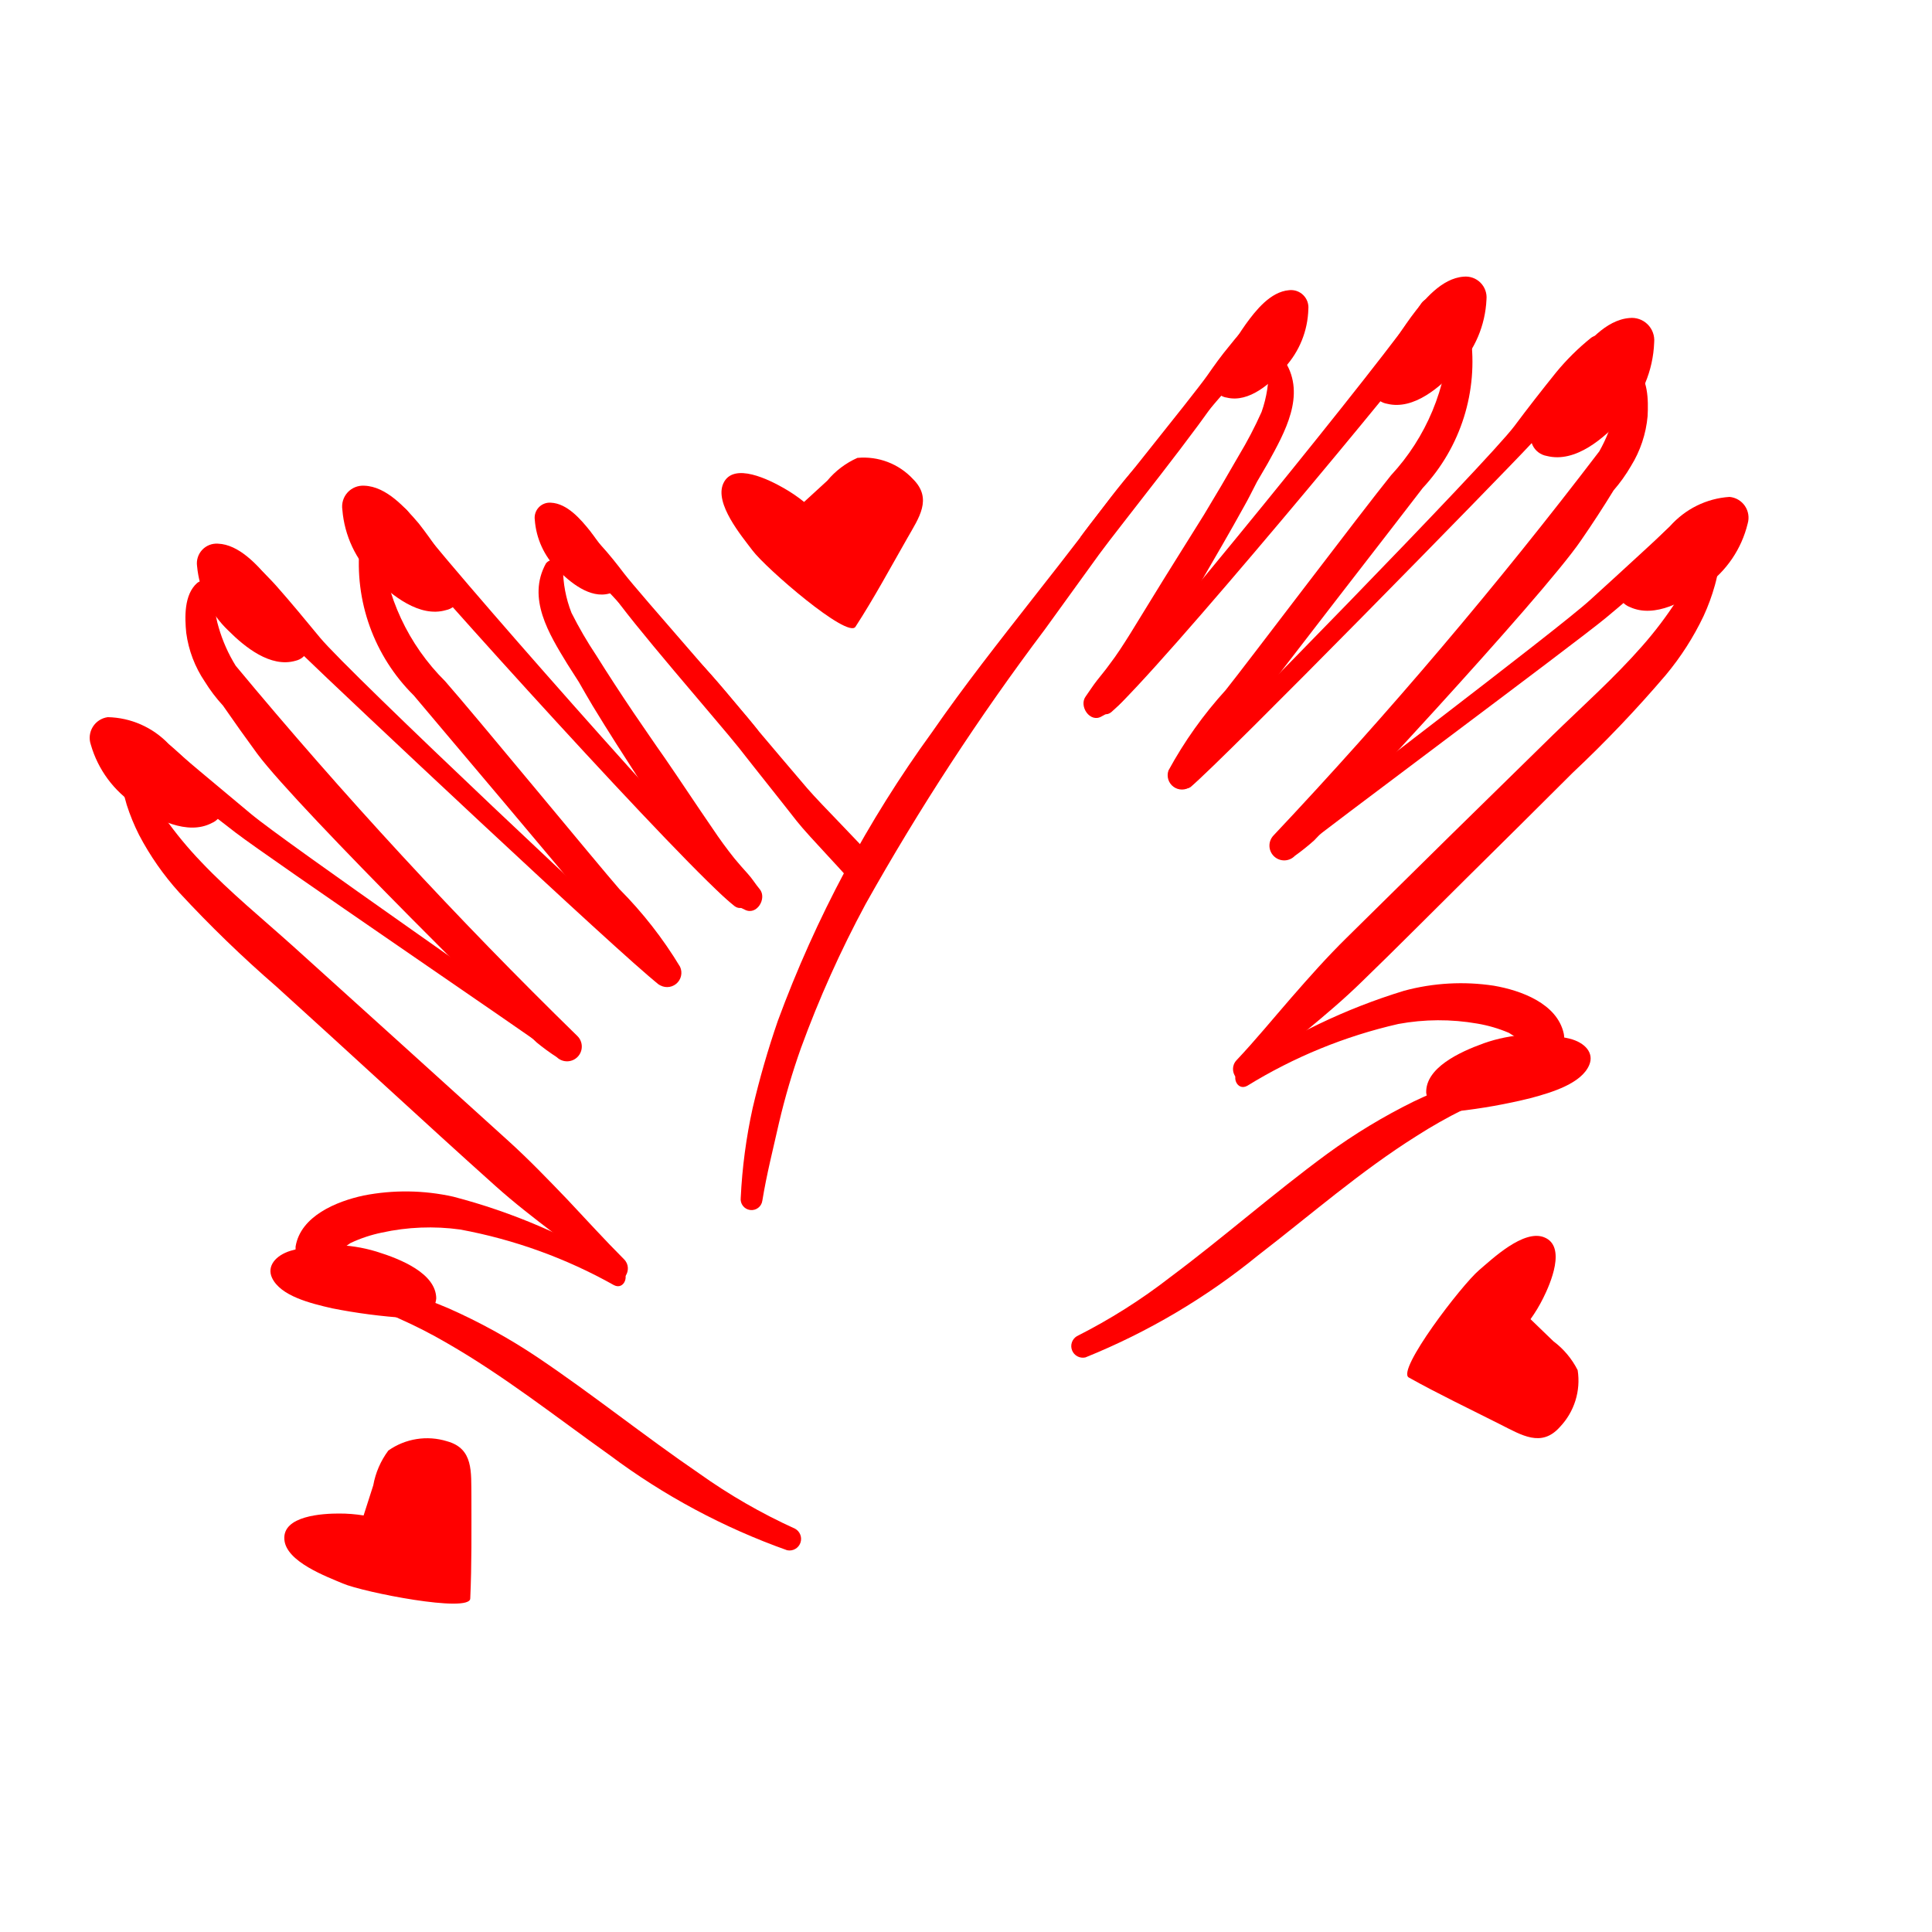
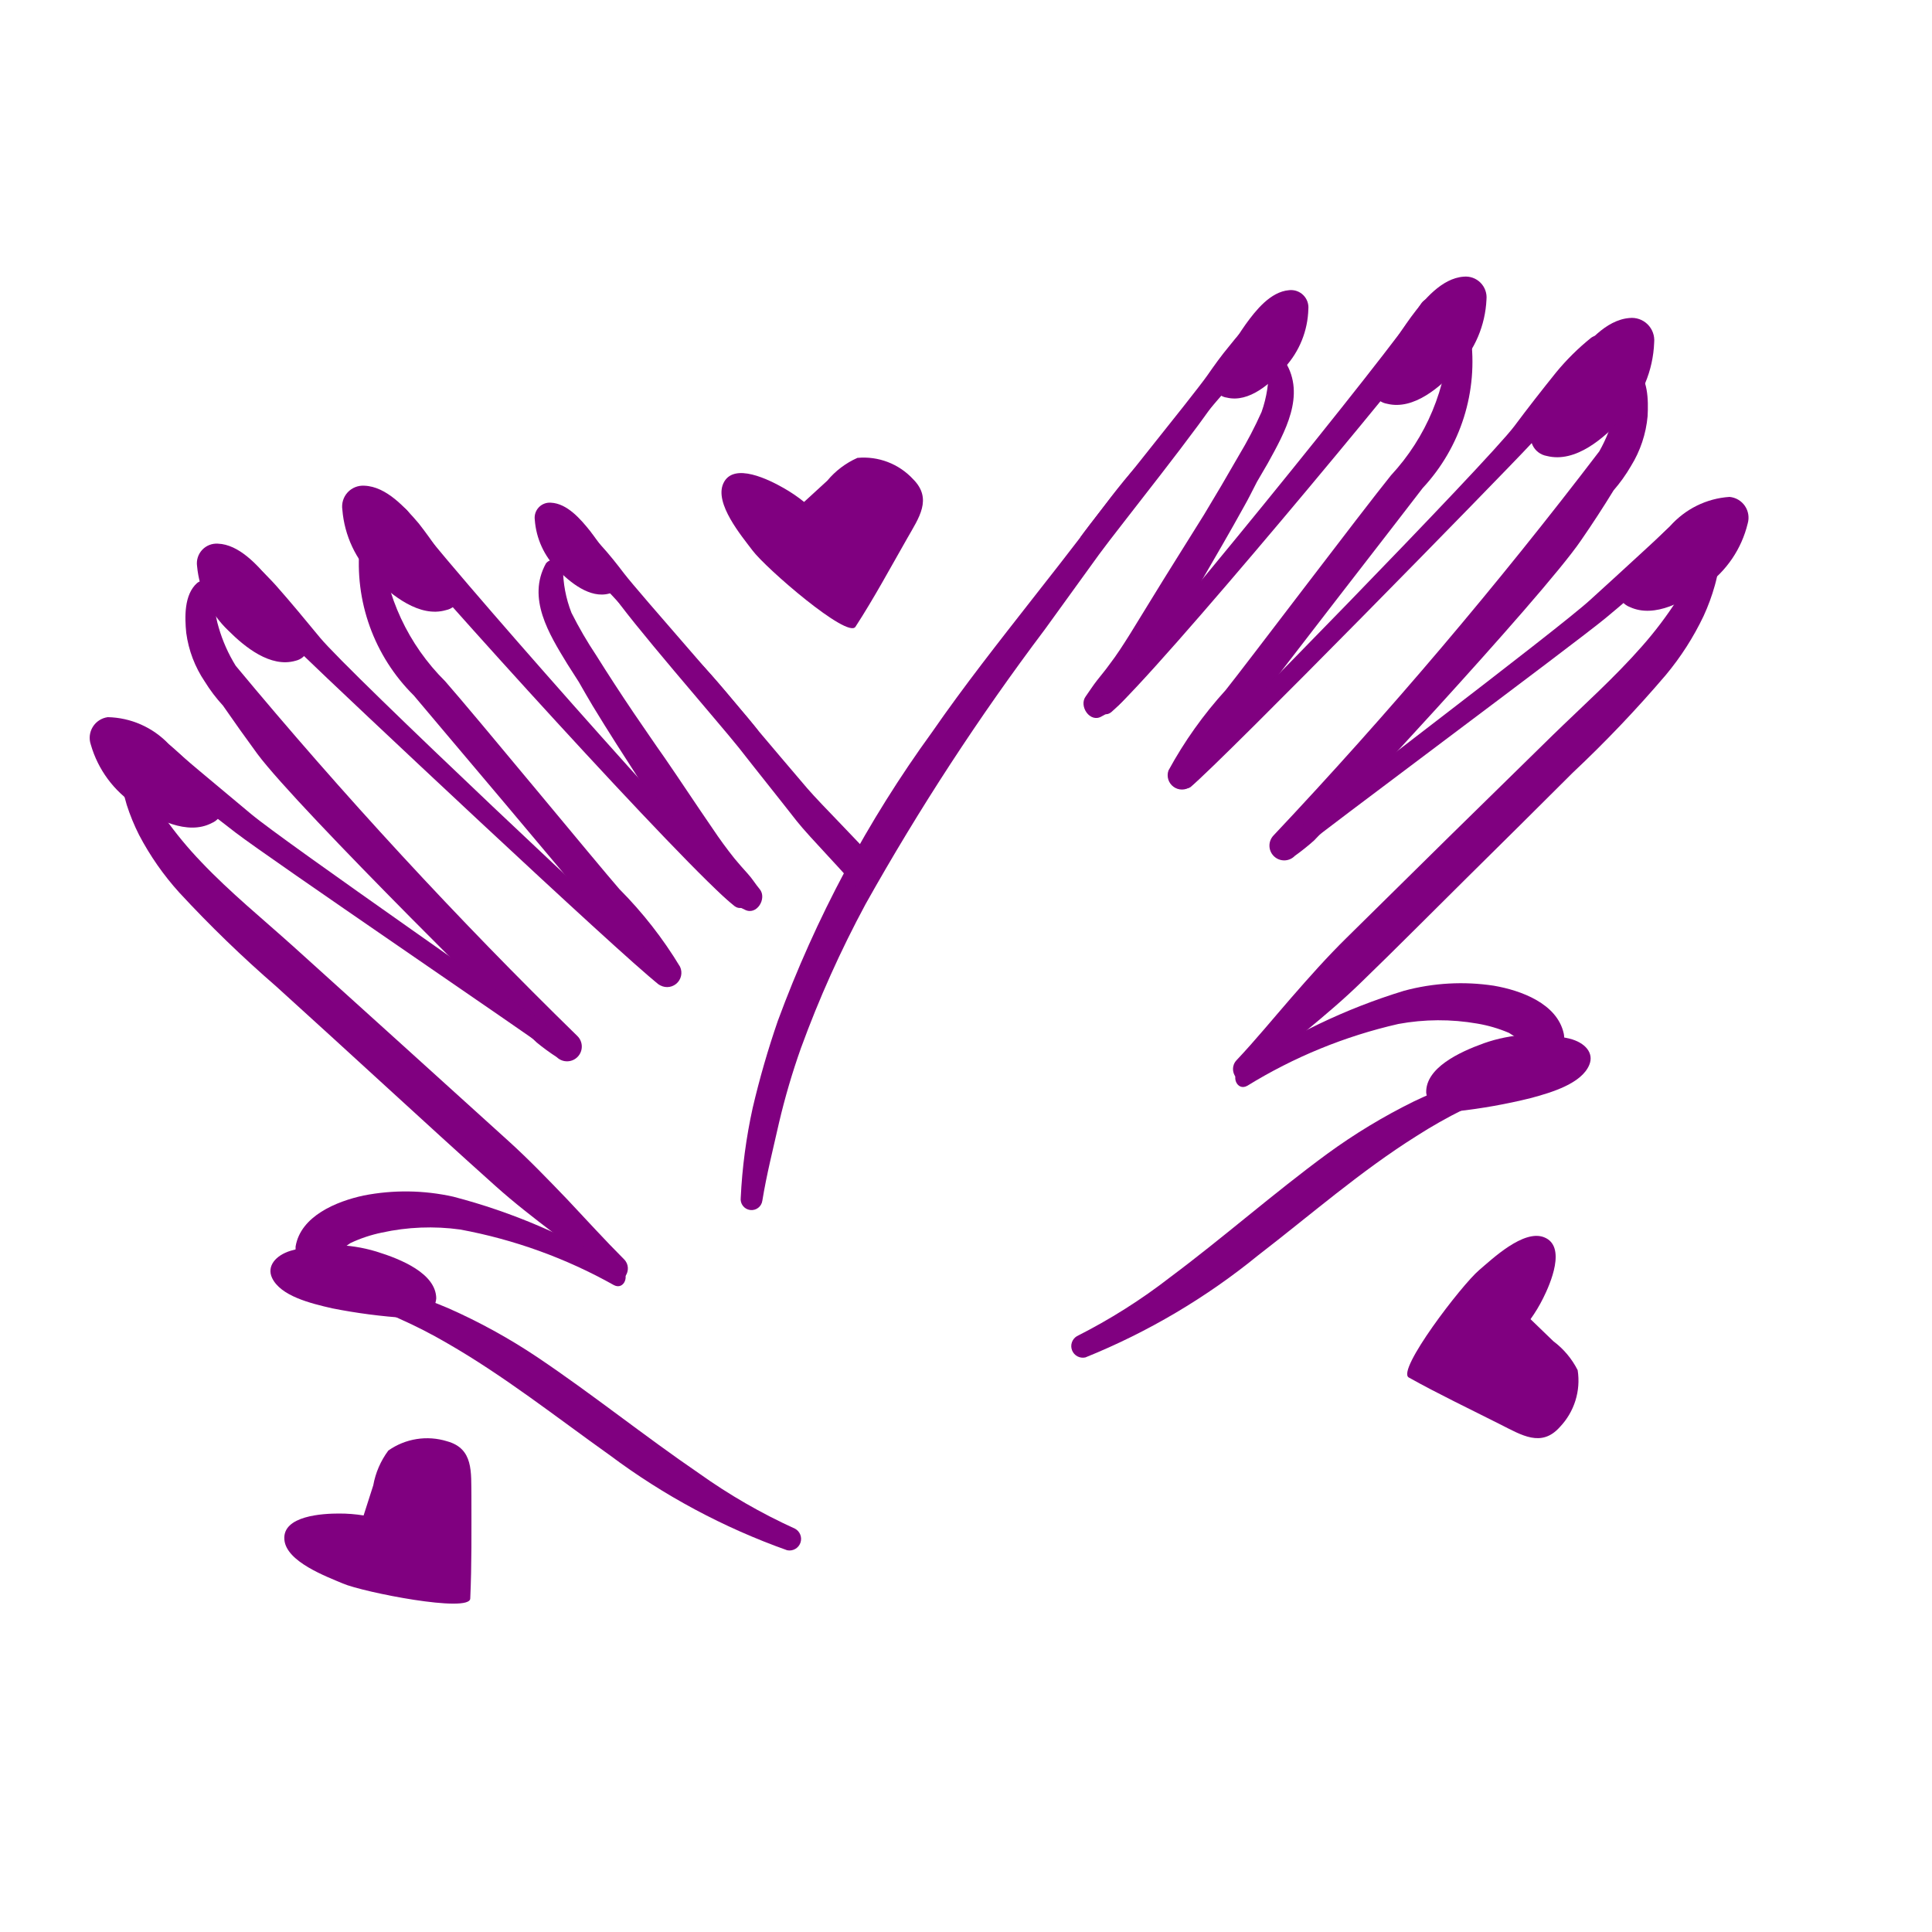
- <svg xmlns="http://www.w3.org/2000/svg" data-name="Layer 1" viewBox="0 0 5 5" x="0px" y="0px" style="fill:red">
+ <svg xmlns="http://www.w3.org/2000/svg" data-name="Layer 1" viewBox="0 0 5 5" x="0px" y="0px" style="fill:purple">
  <path d="M3.326.936a.025.025,0,0,0-.043.012.319.319,0,0,1-.018.118A1.043,1.043,0,0,1,3.206,1.179q-.044.077-.09.153c-.025.04-.05.08-.075.12-.039.062-.077.125-.116.188-.017.027-.034.054-.054.08-.01.014-.021.027-.032.041S2.82,1.788,2.81,1.802c-.019.025.011.07.041.052a.232.232,0,0,0,.044-.029.432.432,0,0,0,.037-.041.91.91,0,0,0,.055-.079c.041-.064.079-.129.118-.194.039-.067.078-.134.115-.201.012-.021.022-.042.033-.063l.028-.048C3.325,1.119,3.38,1.023,3.326.936Z" />
  <path d="M3.806.869A.029.029,0,0,0,3.778.845a.028.028,0,0,0-.028.025.564.564,0,0,1-.15.36c-.076.094-.376.491-.428.556a1.065,1.065,0,0,0-.148.208.037.037,0,0,0,.057.042,1.047,1.047,0,0,0,.157-.196c.05-.069.397-.515.444-.577A.48.48,0,0,0,3.806.869Z" />
  <path d="M4.264,1.077c.002-.041.002-.1-.034-.128A.025.025,0,0,0,4.192.96a.193.193,0,0,0-.005.054.252.252,0,0,1-.008.053.399.399,0,0,1-.04.101,12.52,12.52,0,0,1-.843.994.038.038,0,0,0,.055.053.593.593,0,0,0,.05-.04c.019-.018.589-.627.691-.777.029-.042.057-.085.084-.129a.408.408,0,0,0,.045-.063A.295.295,0,0,0,4.264,1.077Z" />
  <path d="M4.375,1.327c-.027.003-.047.031-.067.049l-.063.058q-.064.059-.129.118c-.085.078-.716.554-.804.628-.023.02.005.056.028.038.09-.073.726-.545.816-.619q.065-.054.129-.111l.067-.059c.023-.02.048-.035.056-.067A.03.03,0,0,0,4.375,1.327Z" />
  <path d="M4.452,1.421a.024.024,0,1,0-.048-.006.204.204,0,0,1-.014.037c-.004.012-.01.024-.015.036a.468.468,0,0,1-.035.065.993.993,0,0,1-.09.119c-.072.082-.154.155-.232.231q-.267.261-.532.523c-.051.05-.098.103-.145.157-.047.054-.092.109-.141.161-.025.027.007.072.035.046.095-.085.198-.16.289-.249.092-.089.182-.18.273-.27s.182-.18.273-.271a3.173,3.173,0,0,0,.241-.253.723.723,0,0,0,.098-.153.531.531,0,0,0,.029-.079c.004-.014.007-.029.01-.043C4.451,1.454,4.449,1.438,4.452,1.421Z" />
  <path d="M4.047,2.675c-.017-.078-.111-.112-.181-.124a.565.565,0,0,0-.232.013,1.565,1.565,0,0,0-.425.204c-.025.015-.008.057.019.042a1.292,1.292,0,0,1,.391-.16.578.578,0,0,1,.204-.001.362.362,0,0,1,.082.024.497.497,0,0,1,.067.048C4.005,2.741,4.056,2.718,4.047,2.675Z" />
  <path d="M3.932,2.786a.025.025,0,0,0-.032-.014c-.043.011-.086.017-.128.032a1.048,1.048,0,0,0-.114.047,1.515,1.515,0,0,0-.223.135c-.139.102-.268.216-.406.319a1.482,1.482,0,0,1-.242.153.03.03,0,0,0,.022.055,1.738,1.738,0,0,0,.448-.265c.135-.104.264-.217.409-.308a1.259,1.259,0,0,1,.12-.068A.721.721,0,0,1,3.918,2.818.025.025,0,0,0,3.932,2.786Z" />
  <path d="M4.118.874a.623.623,0,0,0-.091.09c-.037.046-.073.092-.108.139-.071.094-.781.82-.868.9a.023.023,0,0,0,.03.034c.09-.076.8-.801.88-.887.04-.043.079-.087.118-.131A.812.812,0,0,0,4.165.925C4.18.898,4.15.852,4.118.874Z" />
  <path d="M3.677.787c-.081.125-.724.915-.83,1.02-.021.02.006.055.029.036C2.993,1.743,3.647.956,3.737.832,3.766.792,3.703.747,3.677.787Z" />
  <path d="M3.252.837c-.031.005-.052.036-.071.059-.02.024-.038.049-.056.075-.037.053-.292.366-.328.418a.022.022,0,0,0,.035.026c.041-.048.298-.357.34-.404C3.193.988,3.212.965,3.232.943S3.28.9,3.286.87A.03.03,0,0,0,3.252.837Z" />
  <path d="M2.945,1.202c-.049.054-.093.115-.137.173q-.066.086-.133.171c-.09.115-.18.229-.263.349a3.085,3.085,0,0,0-.399.747,2.298,2.298,0,0,0-.065.225,1.389,1.389,0,0,0-.031.233.028.028,0,0,0,.056.007c.011-.068.028-.134.043-.201a1.826,1.826,0,0,1,.057-.194,2.835,2.835,0,0,1,.167-.372,6.312,6.312,0,0,1,.464-.711c.047-.065.094-.13.141-.195.048-.066.274-.347.314-.418A1.784,1.784,0,0,0,2.945,1.202Z" />
  <path d="M1.413,1.458a.025.025,0,0,1,.044.011.319.319,0,0,0,.022.117,1.043,1.043,0,0,0,.064.11q.047.075.097.149c.027.039.053.078.08.116.042.061.082.122.124.183.018.027.037.053.057.078.011.013.022.026.034.039s.02.027.031.04c.02.024-.008.07-.039.053a.232.232,0,0,1-.046-.027.432.432,0,0,1-.039-.039.91.91,0,0,1-.058-.077C1.74,2.15,1.699,2.086,1.658,2.023c-.042-.065-.084-.13-.124-.196-.012-.02-.024-.041-.036-.062L1.468,1.718C1.421,1.641,1.363,1.548,1.413,1.458Z" />
  <path d="M.931,1.411a.029.029,0,0,1,.027-.025.028.028,0,0,1,.029.023.564.564,0,0,0,.165.354c.08.091.396.475.451.538a1.065,1.065,0,0,1,.157.201.037.037,0,0,1-.056.045,1.047,1.047,0,0,1-.165-.189c-.052-.067-.418-.498-.468-.558A.48.48,0,0,1,.931,1.411Z" />
  <path d="M.482,1.638C.478,1.598.476,1.539.51,1.509a.025.025,0,0,1,.039.009.193.193,0,0,1,.007.054.252.252,0,0,0,.01.052.399.399,0,0,0,.044.099,12.52,12.52,0,0,0,.884.958.038.038,0,0,1-.053.055.593.593,0,0,1-.052-.038c-.02-.017-.615-.602-.723-.747C.636,1.91.606,1.868.577,1.826A.408.408,0,0,1,.53,1.764.295.295,0,0,1,.482,1.638Z" />
  <path d="M.381,1.893c.027.001.049.029.069.046l.065.055q.067.056.134.112c.088.074.739.523.829.594.024.019-.003.057-.027.039C1.358,2.671.703,2.226.61,2.155q-.068-.052-.134-.105l-.069-.056C.384,1.975.358,1.96.349,1.929A.03.03,0,0,1,.381,1.893Z" />
  <path d="M.309,1.99a.024.024,0,1,1,.047-.008.204.204,0,0,0,.016.036c.005.012.011.024.016.035a.468.468,0,0,0,.038.063.993.993,0,0,0,.095.115c.075.079.16.148.241.221q.277.25.554.501c.053.048.102.099.152.151.049.052.097.105.147.155.026.026-.004.072-.033.048-.098-.081-.204-.152-.299-.237-.095-.085-.19-.172-.284-.258s-.189-.173-.284-.259a3.173,3.173,0,0,1-.251-.243.723.723,0,0,1-.104-.149.531.531,0,0,1-.032-.078c-.004-.014-.008-.028-.011-.043C.31,2.023.312,2.007.309,1.99Z" />
  <path d="M.765,3.226c.013-.079.106-.117.176-.132a.565.565,0,0,1,.232.003,1.565,1.565,0,0,1,.433.186c.026.014.01.057-.017.043a1.292,1.292,0,0,0-.398-.144.578.578,0,0,0-.203.008.362.362,0,0,0-.081.027.497.497,0,0,0-.065.051A.048.048,0,0,1,.765,3.226Z" />
  <path d="M.885,3.332a.025.025,0,0,1,.031-.015c.043.009.086.014.129.027a1.048,1.048,0,0,1,.116.042,1.515,1.515,0,0,1,.229.126c.143.096.277.204.419.301a1.482,1.482,0,0,0,.248.143.03.03,0,0,1-.02.056,1.738,1.738,0,0,1-.459-.246c-.139-.099-.273-.205-.421-.29a1.259,1.259,0,0,0-.123-.063A.721.721,0,0,0,.9,3.364.025.025,0,0,1,.885,3.332Z" />
  <path d="M.619,1.429a.623.623,0,0,1,.095.086c.039.044.076.089.114.135.075.091.815.787.905.862a.023.023,0,0,1-.029.035C1.61,2.475.871,1.78.787,1.698.745,1.657.704,1.614.664,1.572a.812.812,0,0,1-.089-.09C.558,1.455.586,1.408.619,1.429Z" />
  <path d="M1.056,1.324c.086.121.762.884.872.984.021.019-.003.055-.027.037C1.78,2.251,1.093,1.491.998,1.371.967,1.333,1.028,1.285,1.056,1.324Z" />
  <path d="M1.483,1.356c.031.004.053.034.073.056.021.023.04.047.059.072.039.051.307.353.345.404a.022.022,0,0,1-.034.028c-.043-.046-.313-.345-.356-.39-.021-.022-.041-.043-.062-.065s-.05-.041-.057-.071A.03.03,0,0,1,1.483,1.356Z" />
  <path d="M2.062,2.125c.034.043.131.141.164.184.014-.027.028-.053.04-.08C2.228,2.184,2.127,2.084,2.089,2.04q-.07-.082-.14-.165c-.047-.056-.093-.115-.144-.167A1.784,1.784,0,0,0,1.581,1.531c.043.069.281.341.331.404C1.962,1.999,2.012,2.061,2.062,2.125Z" />
  <path d="M4.062,2.688c.04.01.064.037.051.068-.02.048-.096.071-.152.086a1.466,1.466,0,0,1-.191.034l-.011 0a.056.056,0,0,1-.068-.048c-.002-.064.085-.105.149-.128A.394.394,0,0,1,4.062,2.688Z" />
  <path d="M4.281.886A.058.058,0,0,0,4.217.823c-.062.005-.112.066-.147.112a1.189,1.189,0,0,0-.098.161l-.004.01a.05.05,0,0,0,.035.074c.075.019.149-.047.196-.098A.302.302,0,0,0,4.281.886Z" />
  <path d="M4.523,1.355a.054.054,0,0,0-.047-.069.224.224,0,0,0-.154.076,1.101,1.101,0,0,0-.118.128l-.005.008a.046.046,0,0,0,.019.073c.065.03.144-.016.195-.054A.279.279,0,0,0,4.523,1.355Z" />
  <path d="M1.384,1.345a.039.039,0,0,1,.042-.044c.042.002.077.043.101.073a.802.802,0,0,1,.069.106l.003.006a.034.034,0,0,1-.022.05c-.05.014-.102-.029-.134-.062A.203.203,0,0,1,1.384,1.345Z" />
  <path d="M.752,3.237c-.039.012-.062.04-.048.07.022.047.099.066.156.079a1.466,1.466,0,0,0,.192.025l.011-0A.056.056,0,0,0,1.129,3.36c-.001-.064-.09-.101-.155-.121A.394.394,0,0,0,.752,3.237Z" />
  <path d="M.51,1.465A.051.051,0,0,1,.564,1.407c.054.002.101.054.133.092a1.039,1.039,0,0,1,.092.137l.004.008a.044.044,0,0,1-.028.066c-.065.019-.132-.036-.174-.078A.264.264,0,0,1,.51,1.465Z" />
  <path d="M.886,1.319a.054.054,0,0,1,.057-.062c.057.002.106.057.141.098A1.101,1.101,0,0,1,1.18,1.5l.004.009a.046.046,0,0,1-.03.07c-.068.02-.14-.038-.185-.083A.279.279,0,0,1,.886,1.319Z" />
  <path d="M.235,1.927a.054.054,0,0,1,.044-.071.224.224,0,0,1,.157.069,1.101,1.101,0,0,1,.123.123l.005.008a.046.046,0,0,1-.016.074c-.063.033-.145-.01-.197-.046A.279.279,0,0,1,.235,1.927Z" />
  <path d="M3.386.8A.045.045,0,0,0,3.336.751c-.048.004-.086.052-.112.088A.918.918,0,0,0,3.15.964L3.147.972a.038.038,0,0,0,.028.057c.058.014.115-.038.15-.078A.233.233,0,0,0,3.386.8Z" />
  <path d="M3.847.775A.054.054,0,0,0,3.788.716c-.057.004-.104.061-.136.104a1.101,1.101,0,0,0-.091.149L3.557.977a.046.046,0,0,0,.033.068c.069.017.138-.044.181-.091A.279.279,0,0,0,3.847.775Z" />
  <path d="M4.037,3.693a.174.174,0,0,0,.046-.147.214.214,0,0,0-.063-.075l-.059-.057a.391.391,0,0,0,.033-.055c.018-.036.061-.134.002-.157-.053-.021-.134.056-.168.085-.045.038-.215.26-.182.278.077.043.157.081.236.121C3.938,3.714,3.989,3.747,4.037,3.693Z" />
  <path d="M2.363,1.24A.174.174,0,0,0,2.219,1.185a.214.214,0,0,0-.078.059L2.081,1.299a.391.391,0,0,0-.053-.036c-.035-.02-.13-.069-.156-.012-.024.052.048.137.075.173.035.047.247.23.267.198.048-.074.09-.152.134-.229C2.378,1.34,2.414,1.291,2.363,1.24Z" />
  <path d="M1.157,3.73a.174.174,0,0,0-.152.024.214.214,0,0,0-.039.09l-.025.078a.391.391,0,0,0-.064-.005c-.04,0-.147.005-.141.068.005.057.109.095.151.113.054.023.329.077.33.039.004-.088.003-.177.003-.265C1.219,3.81,1.226,3.749,1.157,3.73Z" />
</svg>
